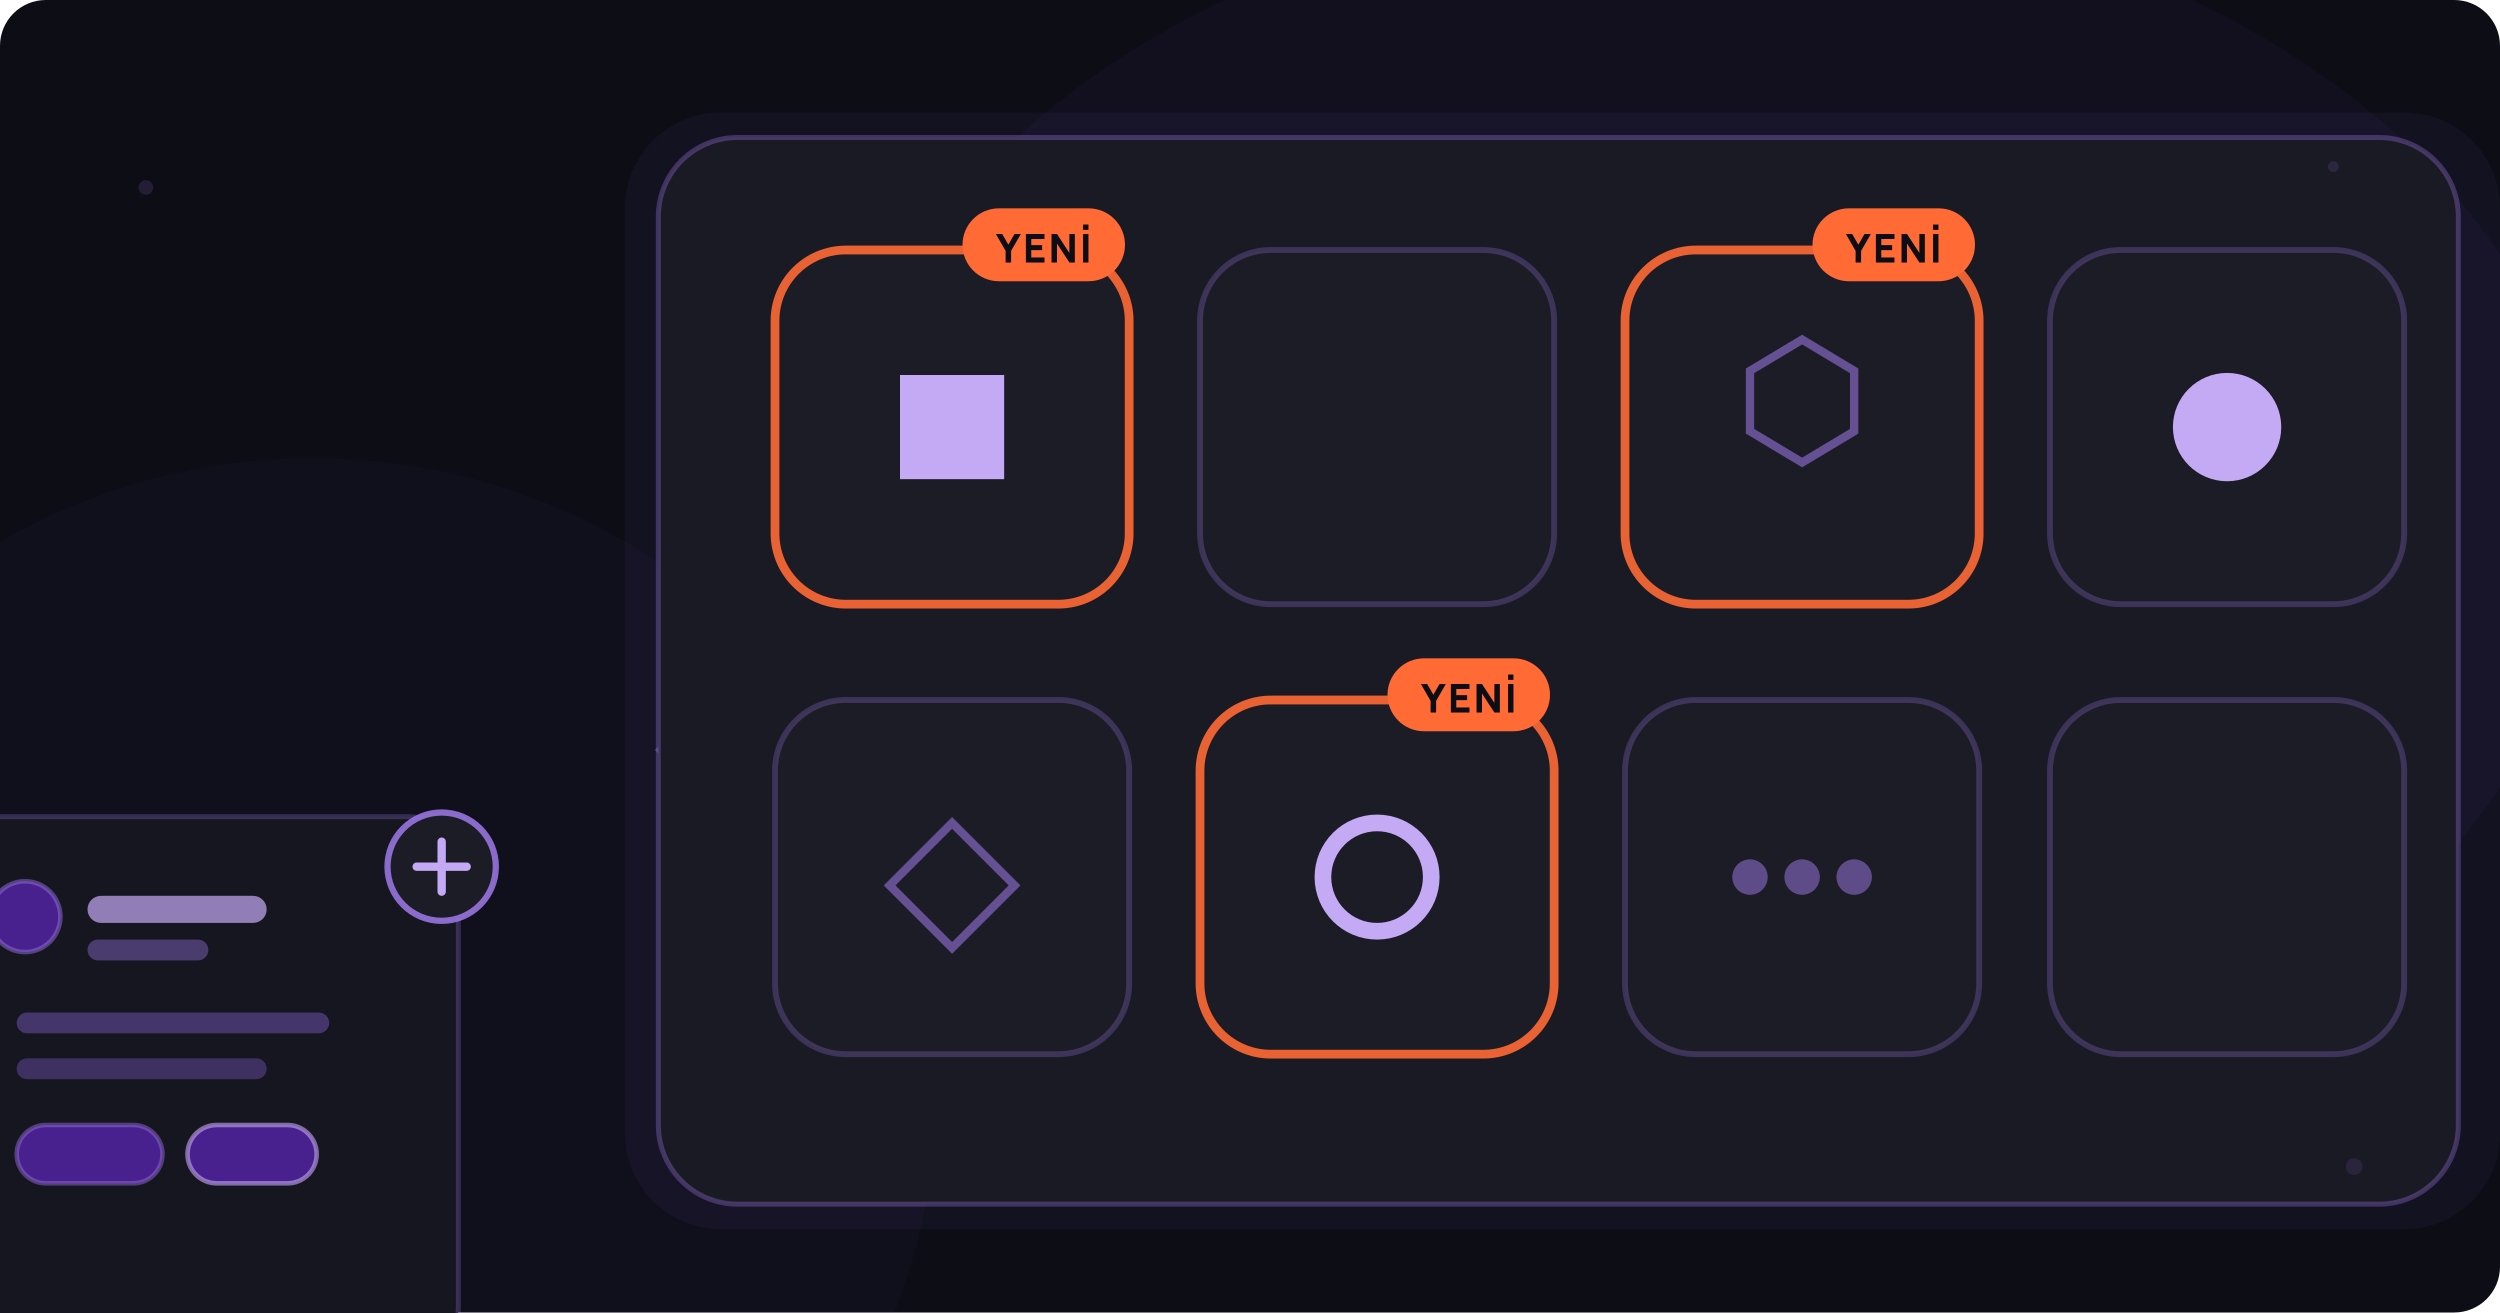
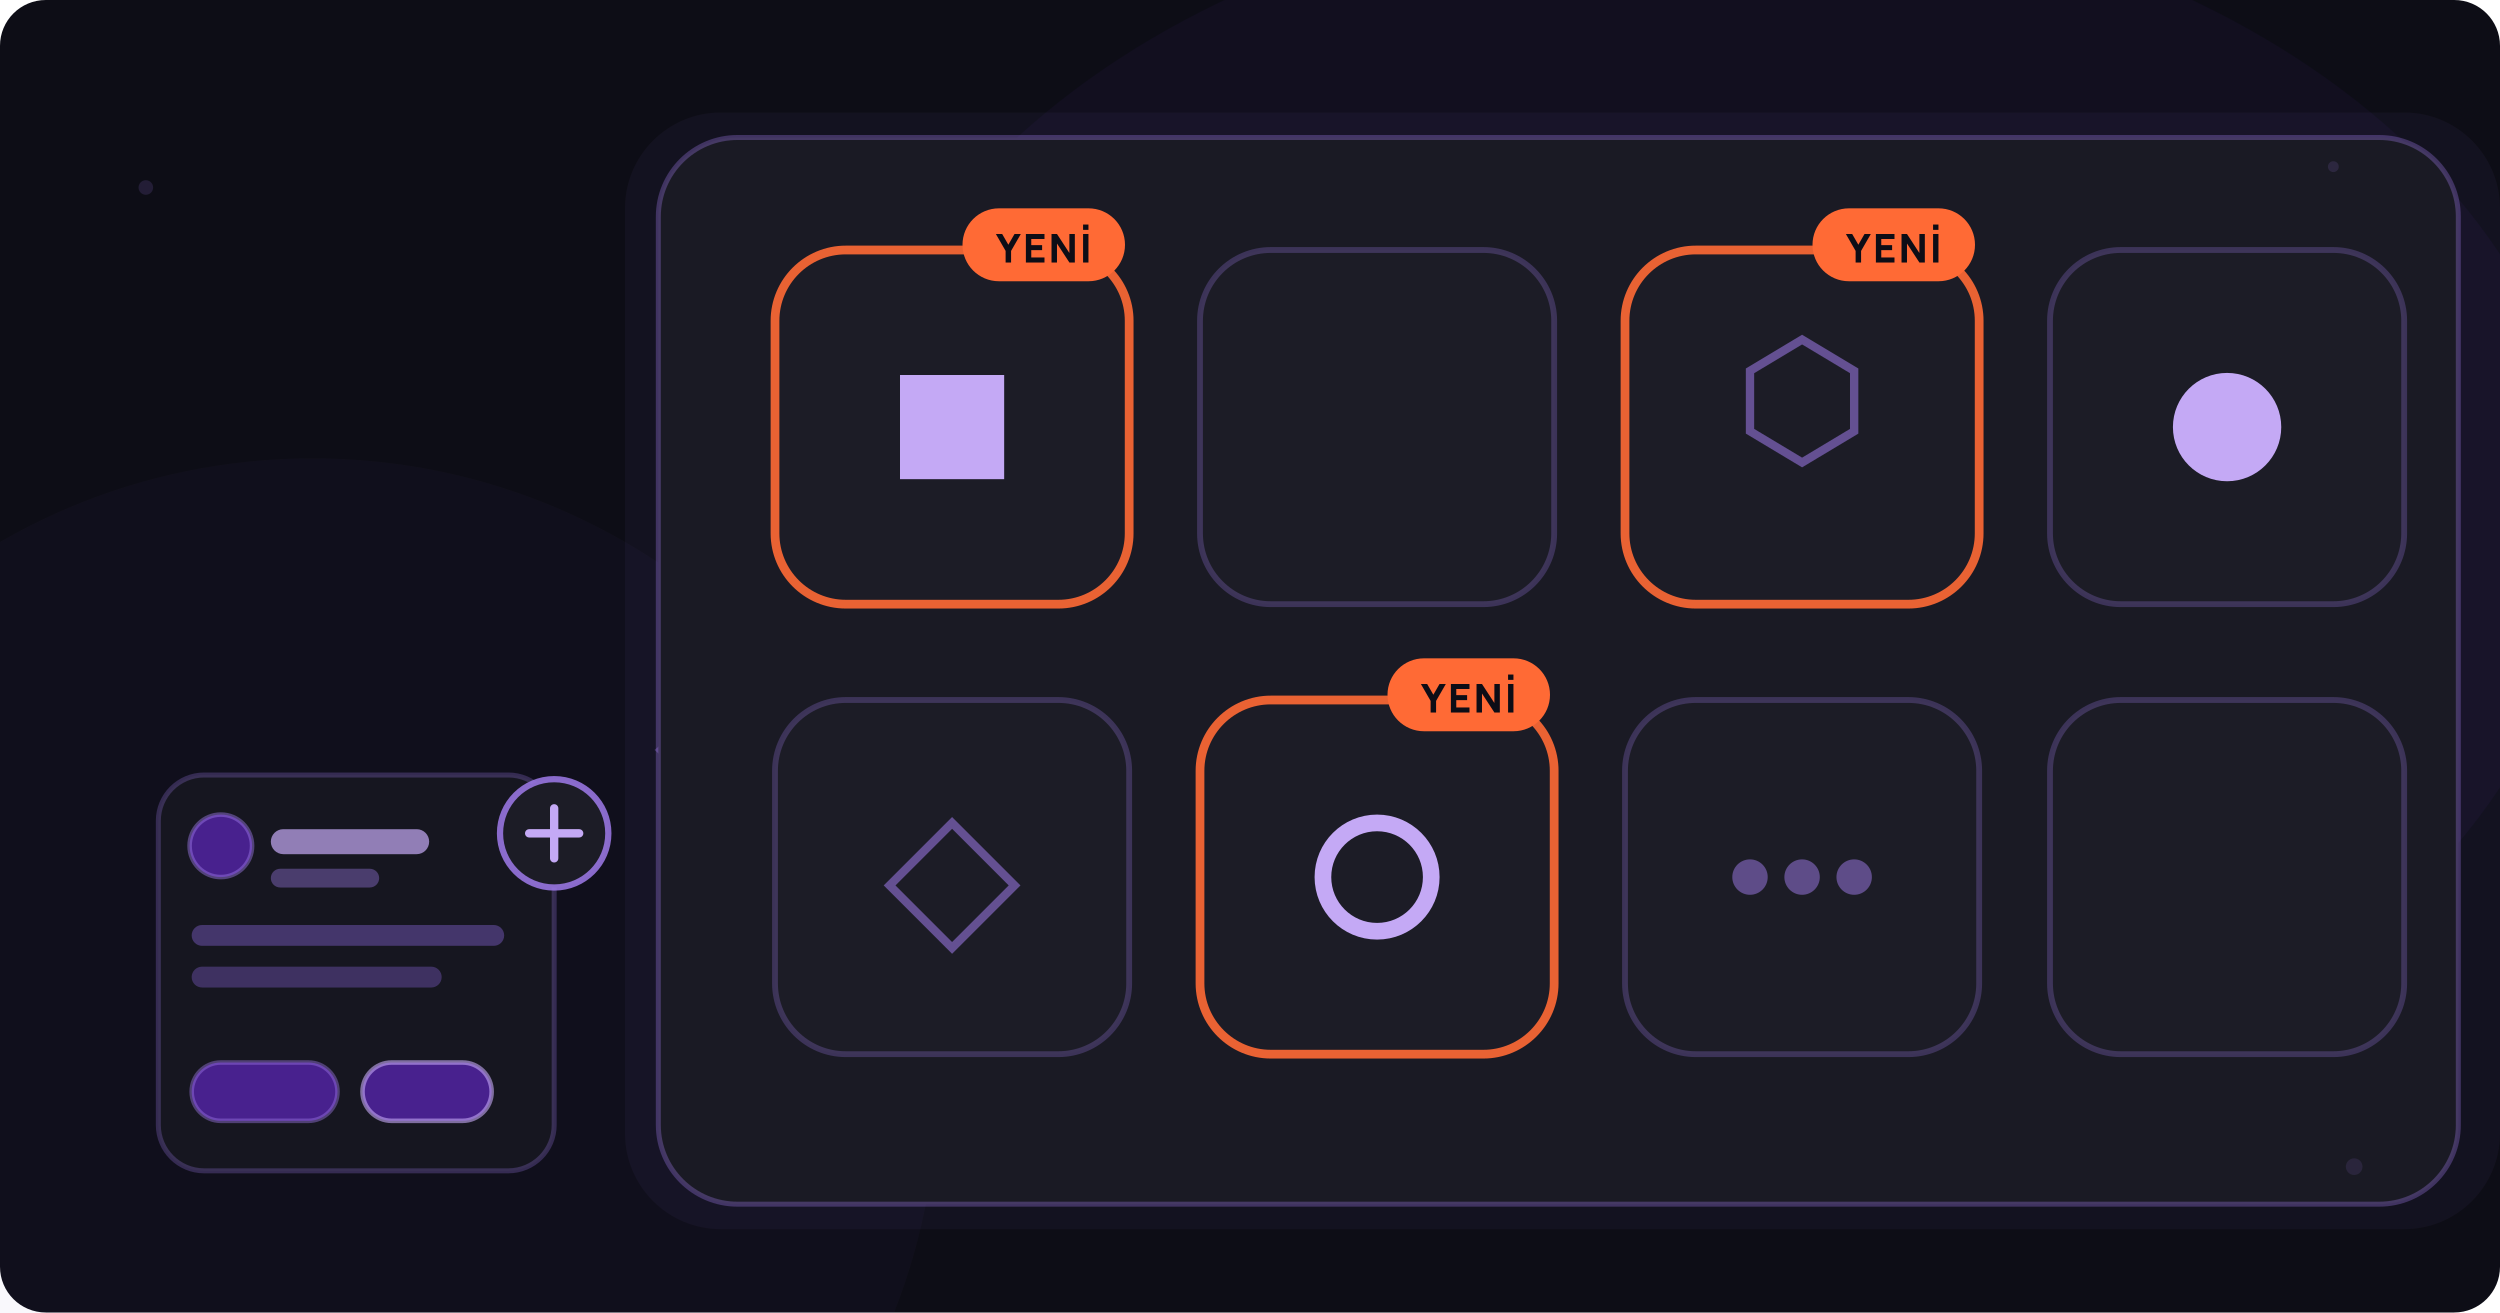
<svg xmlns="http://www.w3.org/2000/svg" viewBox="0 0 1200 630" role="img" aria-labelledby="t d">
  <rect x="0" y="0" width="1200" height="630" rx="22" fill="#0D0D16" />
  <ellipse cx="820" cy="250" rx="420" ry="300" fill="#48218E" opacity=".08" />
  <circle cx="150" cy="520" r="300" fill="#6B4BA8" opacity=".04" />
  <rect x="300" y="54" width="900" height="536" rx="46" fill="#9F7BEA" opacity=".05" />
  <polygon points="316,360 352,330 352,392" fill="#1A1A24" stroke="#9F7BEA" stroke-opacity=".32" stroke-width="2.4" />
  <rect x="316" y="66" width="864" height="512" rx="38" fill="#1A1A24" stroke="#9F7BEA" stroke-opacity=".32" stroke-width="2.4" />
  <rect x="338" y="332" width="18" height="50" fill="#1A1A24" />
  <rect x="372" y="120" width="170" height="170" rx="34" fill="#1C1C26" stroke="#FF6A35" stroke-opacity="0.9" stroke-width="4.2" />
  <rect x="576" y="120" width="170" height="170" rx="34" fill="#1C1C26" stroke="#9F7BEA" stroke-opacity="0.26" stroke-width="2.8" />
  <rect x="780" y="120" width="170" height="170" rx="34" fill="#1C1C26" stroke="#FF6A35" stroke-opacity="0.9" stroke-width="4.2" />
  <rect x="984" y="120" width="170" height="170" rx="34" fill="#1C1C26" stroke="#9F7BEA" stroke-opacity="0.26" stroke-width="2.8" />
  <rect x="372" y="336" width="170" height="170" rx="34" fill="#1C1C26" stroke="#9F7BEA" stroke-opacity="0.26" stroke-width="2.8" />
  <rect x="576" y="336" width="170" height="170" rx="34" fill="#1C1C26" stroke="#FF6A35" stroke-opacity="0.9" stroke-width="4.2" />
  <rect x="780" y="336" width="170" height="170" rx="34" fill="#1C1C26" stroke="#9F7BEA" stroke-opacity="0.26" stroke-width="2.8" />
  <rect x="984" y="336" width="170" height="170" rx="34" fill="#1C1C26" stroke="#9F7BEA" stroke-opacity="0.26" stroke-width="2.8" />
  <rect x="432" y="180" width="50" height="50" fill="#C4A9F5" />
  <polygon points="865,163 890,178 890,207 865,222 840,207 840,178" fill="none" stroke="#9F7BEA" stroke-width="4" stroke-opacity=".55" />
  <circle cx="661" cy="421" r="26" fill="none" stroke="#C4A9F5" stroke-width="8" />
  <circle cx="1069" cy="205" r="26" fill="#C4A9F5" />
  <polygon points="457,395 487,425 457,455 427,425" fill="none" stroke="#9F7BEA" stroke-width="4" stroke-opacity=".55" />
  <circle cx="840" cy="421" r="8.5" fill="#9F7BEA" opacity=".5" />
  <circle cx="865" cy="421" r="8.5" fill="#9F7BEA" opacity=".5" />
  <circle cx="890" cy="421" r="8.5" fill="#9F7BEA" opacity=".5" />
-   <rect x="-40" y="392" width="260" height="260" rx="24" fill="#161620" stroke="#9F7BEA" stroke-opacity=".26" stroke-width="2.4" />
-   <circle cx="12" cy="440" r="17" fill="#48218E" stroke="#9F7BEA" stroke-opacity=".45" stroke-width="2.2" />
-   <rect x="42" y="430" width="86" height="13" rx="6.5" fill="#C4A9F5" opacity=".7" />
-   <rect x="42" y="451" width="58" height="10" rx="5" fill="#9F7BEA" opacity=".38" />
-   <rect x="8" y="486" width="150" height="10" rx="5" fill="#7B5BC4" opacity="0.46" />
-   <rect x="8" y="508" width="120" height="10" rx="5" fill="#7B5BC4" opacity="0.4" />
-   <rect x="8" y="540" width="70" height="28" rx="14" fill="#48218E" stroke="#9F7BEA" stroke-opacity=".42" stroke-width="2.2" />
-   <rect x="90" y="540" width="62" height="28" rx="14" fill="#48218E" stroke="#C4A9F5" stroke-opacity=".6" stroke-width="2.2" />
-   <circle cx="212" cy="416" r="26" fill="#1C1C26" stroke="#9F7BEA" stroke-opacity=".85" stroke-width="3" />
-   <path d="M212 404 V428 M200 416 H224" stroke="#C4A9F5" stroke-width="4" stroke-linecap="round" />
+   <rect x="76" y="372" width="190" height="190" rx="22" fill="#161620" stroke="#9F7BEA" stroke-opacity=".26" stroke-width="2.4" />
+   <circle cx="106" cy="406" r="15" fill="#48218E" stroke="#9F7BEA" stroke-opacity=".45" stroke-width="2.2" />
+   <rect x="130" y="398" width="76" height="12" rx="6" fill="#C4A9F5" opacity=".7" />
+   <rect x="130" y="417" width="52" height="9" rx="4.5" fill="#9F7BEA" opacity=".38" />
+   <rect x="92" y="444" width="150" height="10" rx="5" fill="#7B5BC4" opacity="0.46" />
+   <rect x="92" y="464" width="120" height="10" rx="5" fill="#7B5BC4" opacity="0.4" />
+   <rect x="92" y="510" width="70" height="28" rx="14" fill="#48218E" stroke="#9F7BEA" stroke-opacity=".42" stroke-width="2.2" />
+   <rect x="174" y="510" width="62" height="28" rx="14" fill="#48218E" stroke="#C4A9F5" stroke-opacity=".6" stroke-width="2.2" />
+   <circle cx="266" cy="400" r="26" fill="#1C1C26" stroke="#9F7BEA" stroke-opacity=".85" stroke-width="3" />
+   <path d="M266 388 V412 M254 400 H278" stroke="#C4A9F5" stroke-width="4" stroke-linecap="round" />
  <rect x="462" y="100" width="78" height="35" rx="17.5" fill="#FF6A35" />
  <path d="M482.696 126.0V120.433L478.022 112.32H481.043L484.007 117.469L486.971 112.32H489.992L485.318 120.433V126.0Z M492.422 126.0V112.32H501.352V114.733H495.006V117.659H500.212V120.072H495.006V123.587H501.352V126.0Z M504.732 126.0V112.32H507.354L513.301 121.44V112.32H515.923V126.0H513.301L507.354 116.88V126.0Z M519.873 110.344V107.76H522.457V110.344ZM519.873 126.0V112.32H522.457V126.0Z" fill="#0D0D16" />
  <rect x="870" y="100" width="78" height="35" rx="17.5" fill="#FF6A35" />
  <path d="M890.697 126.0V120.433L886.023 112.32H889.043L892.008 117.469L894.971 112.32H897.993L893.319 120.433V126.0Z M900.423 126.0V112.32H909.353V114.733H903.007V117.659H908.213V120.072H903.007V123.587H909.353V126.0Z M912.733 126.0V112.32H915.355L921.302 121.44V112.32H923.923V126.0H921.302L915.355 116.88V126.0Z M927.874 110.344V107.76H930.458V110.344ZM927.874 126.0V112.32H930.458V126.0Z" fill="#0D0D16" />
  <rect x="666" y="316" width="78" height="35" rx="17.5" fill="#FF6A35" />
  <path d="M686.697 342.0V336.433L682.023 328.32H685.043L688.008 333.469L690.971 328.32H693.993L689.319 336.433V342.0Z M696.423 342.0V328.32H705.353V330.733H699.007V333.659H704.213V336.072H699.007V339.587H705.353V342.0Z M708.733 342.0V328.32H711.355L717.302 337.44V328.32H719.923V342.0H717.302L711.355 332.88V342.0Z M723.874 326.344V323.76H726.458V326.344ZM723.874 342.0V328.32H726.458V342.0Z" fill="#0D0D16" />
  <circle cx="70" cy="90" r="3.5" fill="#9F7BEA" opacity="0.15" />
  <circle cx="1130" cy="560" r="4" fill="#9F7BEA" opacity="0.12" />
  <circle cx="1120" cy="80" r="2.6" fill="#9F7BEA" opacity="0.14" />
</svg>
